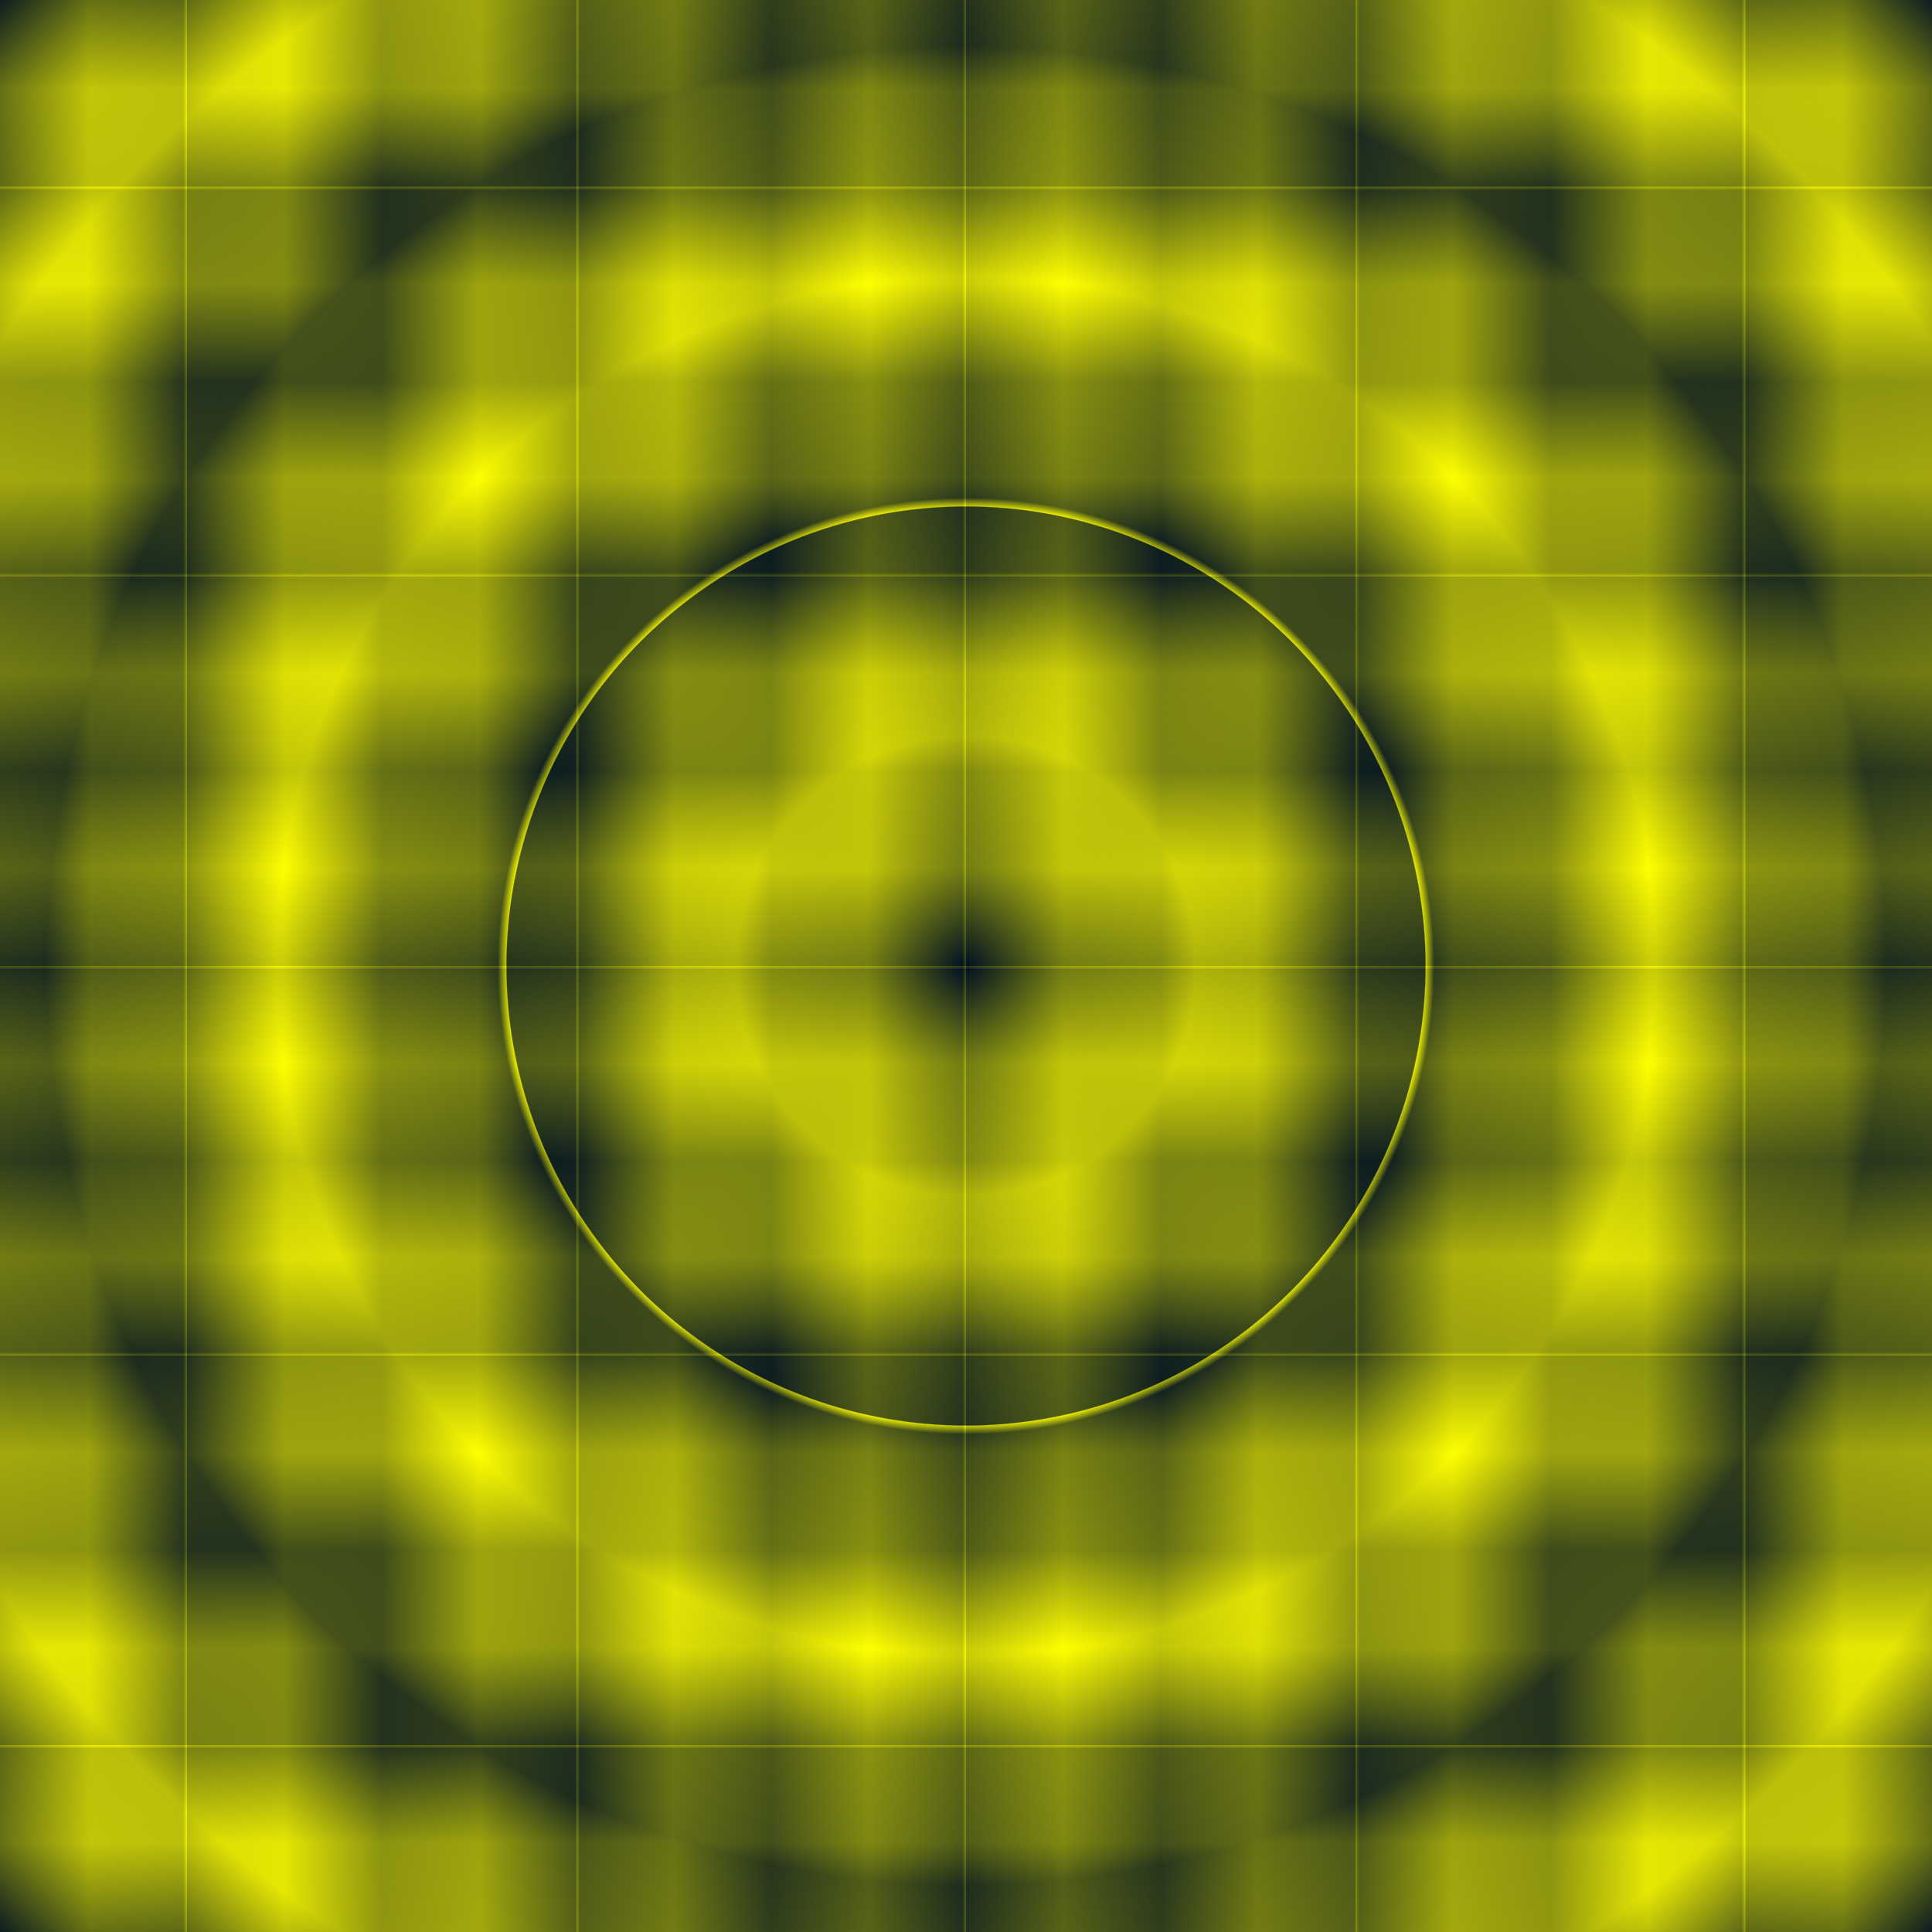
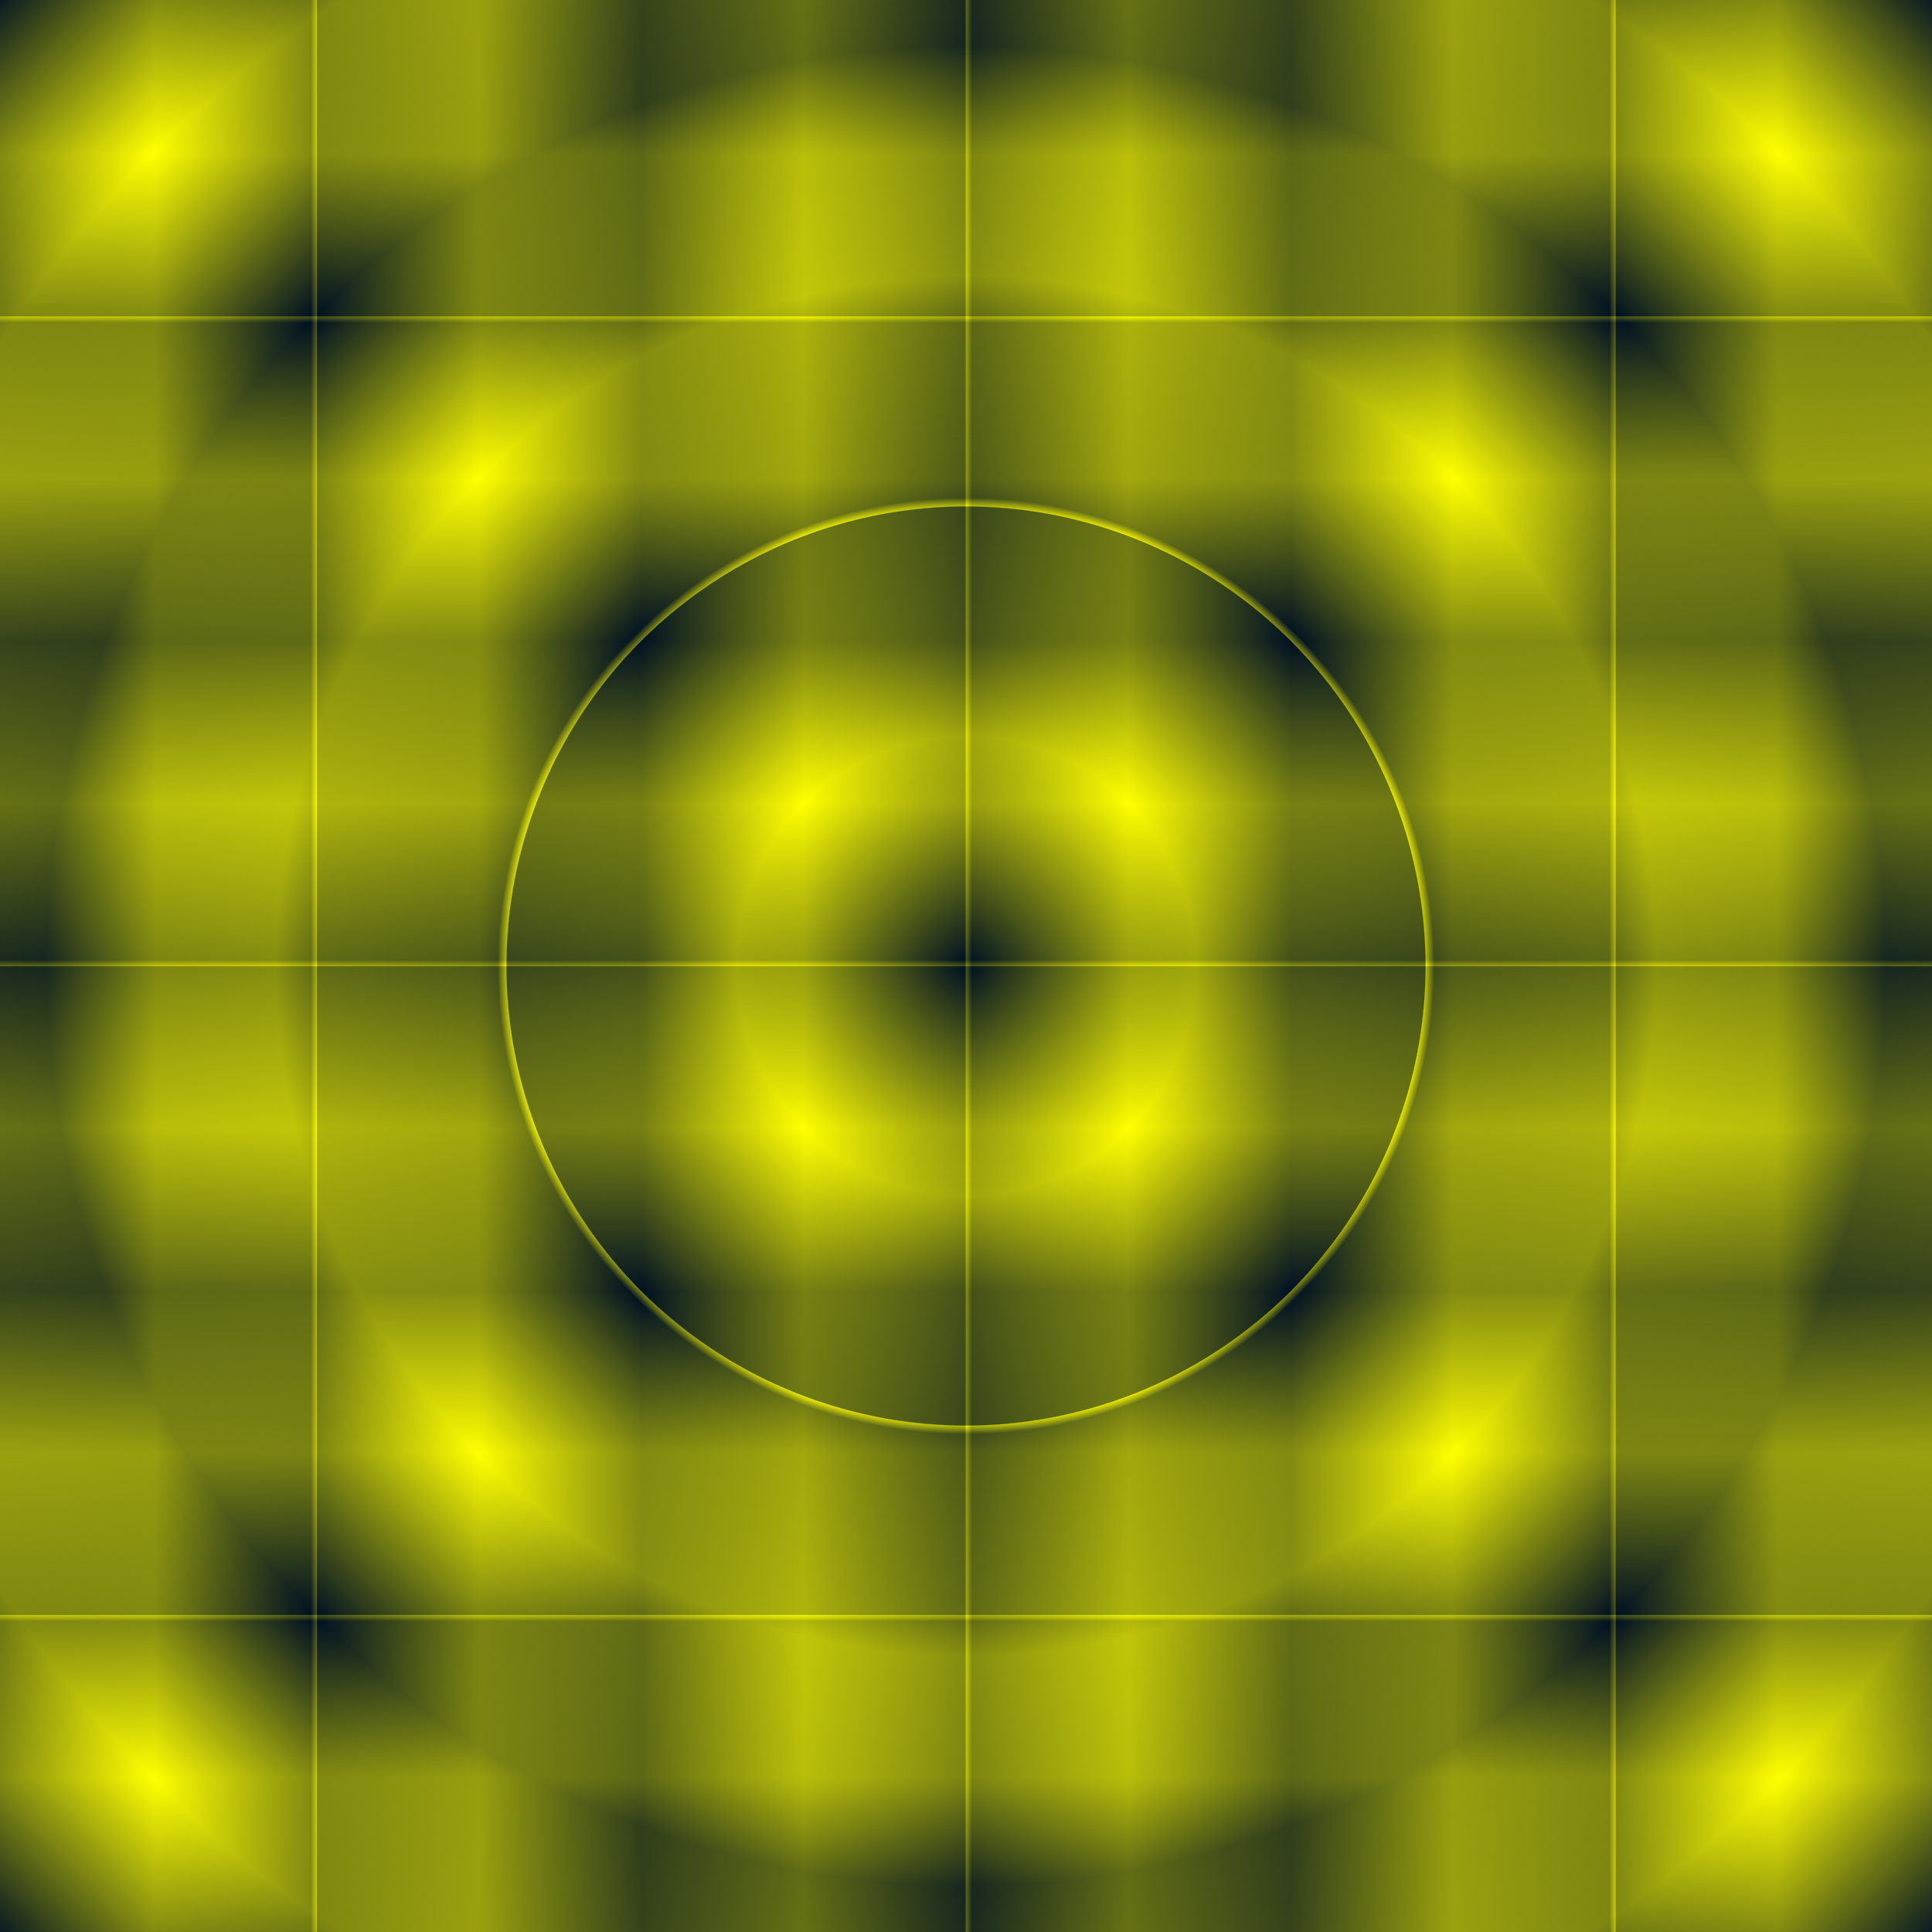
<svg xmlns="http://www.w3.org/2000/svg" xmlns:xlink="http://www.w3.org/1999/xlink" width="210mm" height="210mm" viewBox="0 0 210 210" version="1.1">
  <defs>
-     <linearGradient id="linearGradient7" x1="0%" y1="0%" x2="0%" y2="20%" spreadMethod="reflect">
+     <linearGradient id="linearGradient7" x1="0%" y1="0%" x2="0%" y2="33.333%" spreadMethod="reflect">
      <stop offset="0.000" style="stop-color:#001122;stop-opacity:1" />
      <stop offset="0.250" style="stop-color:#ffff00;stop-opacity:1" />
      <stop offset="0.499" style="stop-color:#001122;stop-opacity:1" />
      <stop offset="0.499" style="stop-color:#001122;stop-opacity:1" />
      <stop offset="0.500" style="stop-color:#ffff00;stop-opacity:1" />
      <stop offset="0.509" style="stop-color:#001122;stop-opacity:1" />
      <stop offset="0.509" style="stop-color:#001122;stop-opacity:1" />
      <stop offset="0.750" style="stop-color:#ffff00;stop-opacity:1" />
      <stop offset="1.000" style="stop-color:#001122;stop-opacity:1" />
    </linearGradient>
    <radialGradient xlink:href="#linearGradient7" id="radialGradient77" cx="105" cy="105" fx="105" fy="105" r="100" gradientUnits="userSpaceOnUse" spreadMethod="reflect" />
  </defs>
  <rect y="-210" x="0" height="210" width="210" style="fill:url(#linearGradient7);stroke:none;opacity:1" transform="rotate(90)" />
  <rect y="0" x="0" height="210" width="210" style="fill:url(#linearGradient7);stroke:none;opacity:0.5" transform="rotate(0)" />
-   <rect y="0" x="0" height="210" width="210" style="fill:url(#radialGradient77);stroke:none;opacity:0.6" />
+   <rect y="0" x="0" height="210" width="210" style="fill:url(#radialGradient77);stroke:none;opacity:0.46" />
</svg>
